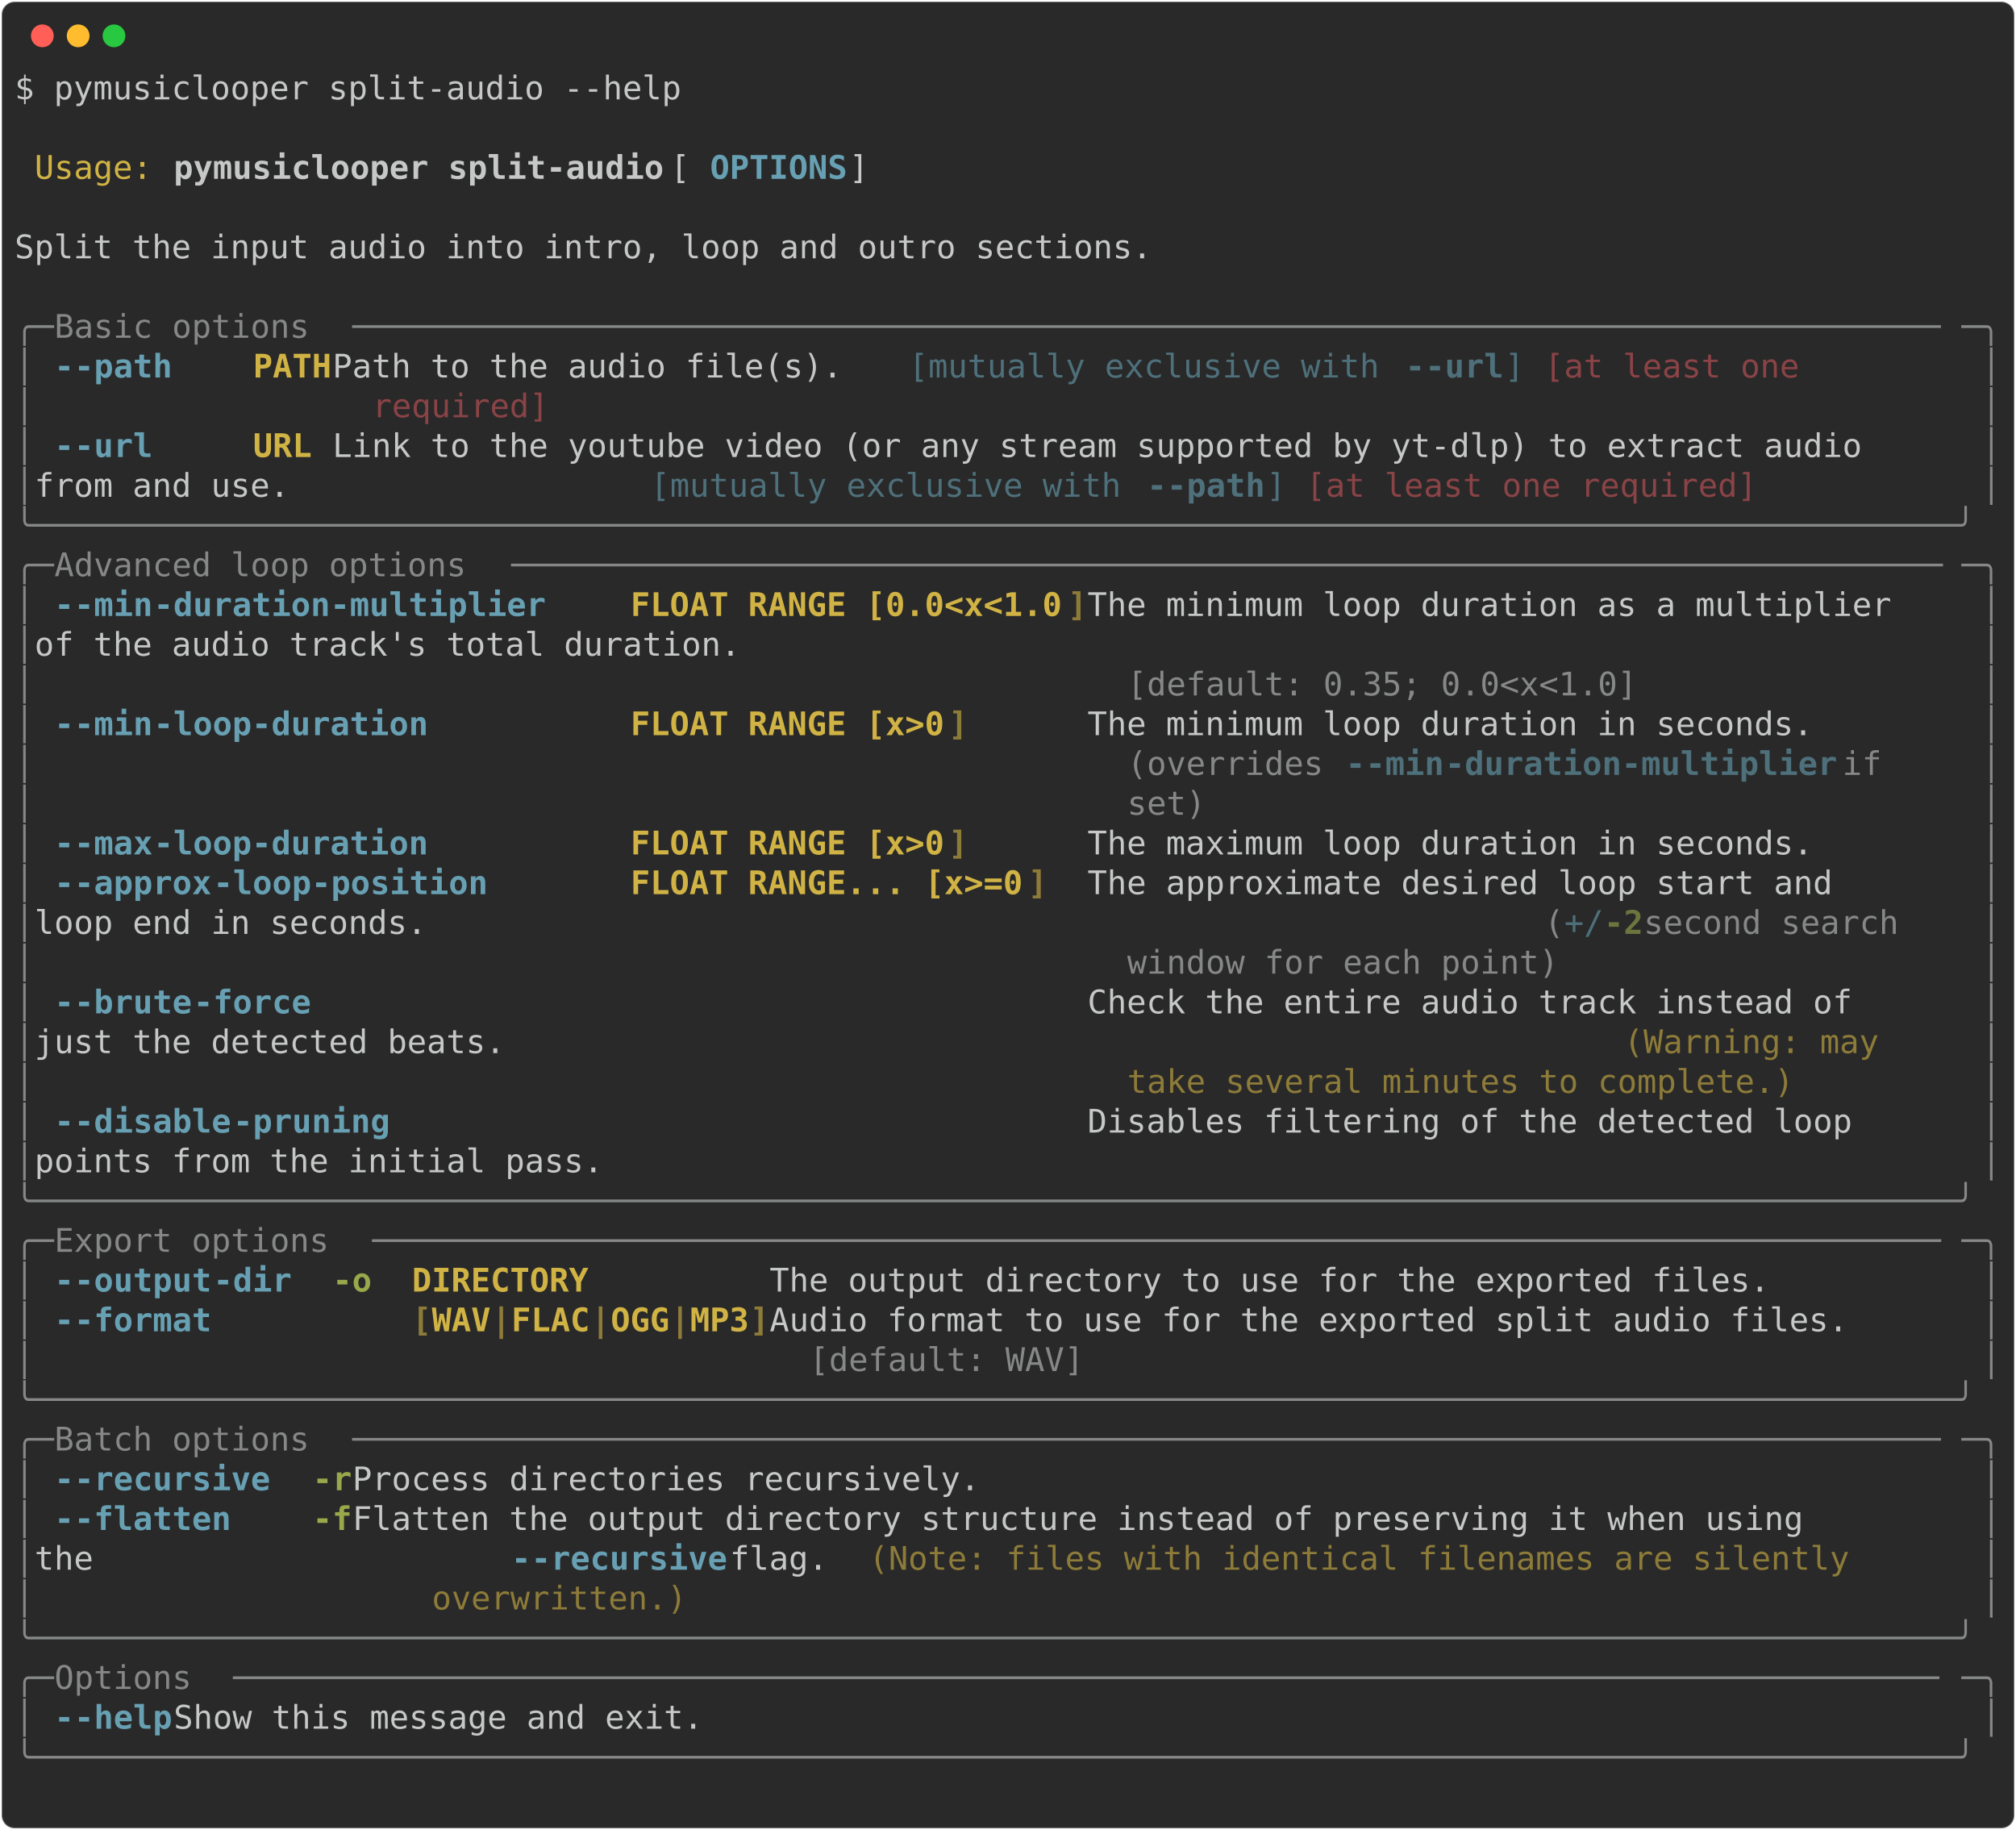
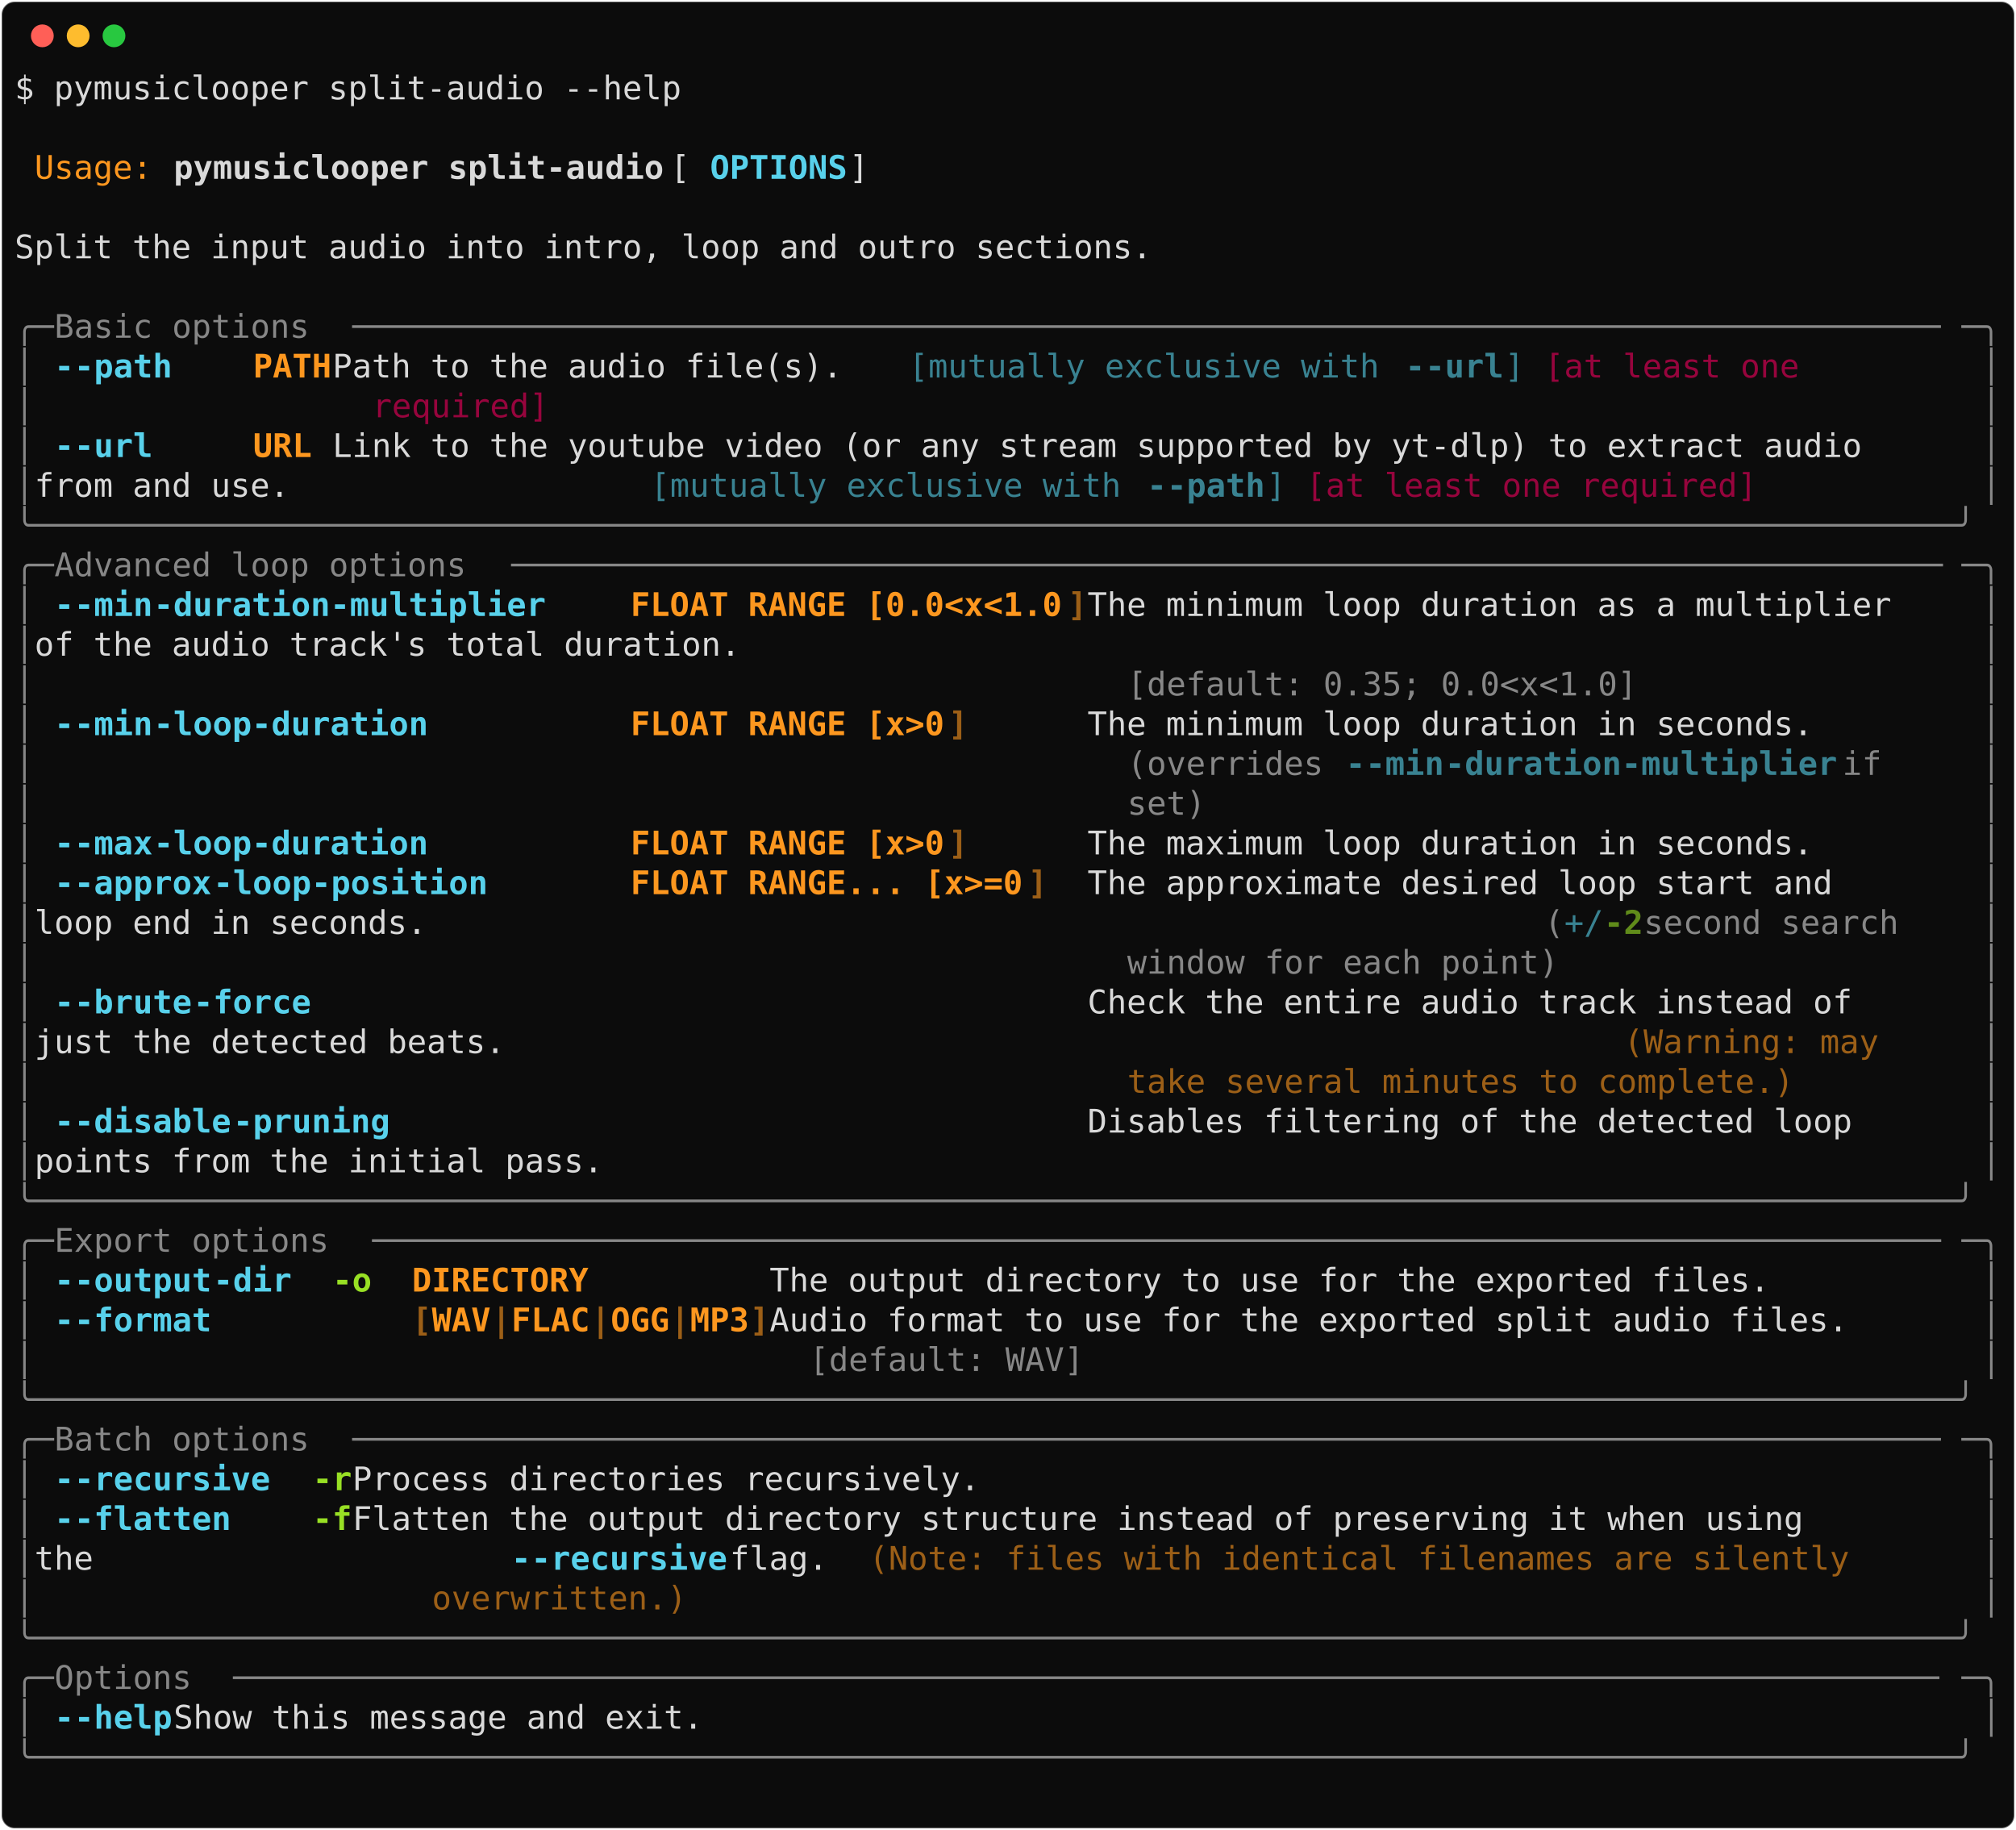
<svg xmlns="http://www.w3.org/2000/svg" class="rich-terminal" viewBox="0 0 1238 1123.6">
  <style>

    @font-face {
        font-family: "Fira Code";
        src: local("FiraCode-Regular"),
                url("https://cdnjs.cloudflare.com/ajax/libs/firacode/6.2.0/woff2/FiraCode-Regular.woff2") format("woff2"),
                url("https://cdnjs.cloudflare.com/ajax/libs/firacode/6.2.0/woff/FiraCode-Regular.woff") format("woff");
        font-style: normal;
        font-weight: 400;
    }
    @font-face {
        font-family: "Fira Code";
        src: local("FiraCode-Bold"),
                url("https://cdnjs.cloudflare.com/ajax/libs/firacode/6.2.0/woff2/FiraCode-Bold.woff2") format("woff2"),
                url("https://cdnjs.cloudflare.com/ajax/libs/firacode/6.2.0/woff/FiraCode-Bold.woff") format("woff");
        font-style: bold;
        font-weight: 700;
    }

    .terminal-592412305-matrix {
        font-family: Fira Code, monospace;
        font-size: 20px;
        line-height: 24.4px;
        font-variant-east-asian: full-width;
    }

    .terminal-592412305-title {
        font-size: 18px;
        font-weight: bold;
        font-family: arial;
    }

-     .terminal-592412305-r1 { fill: #c5c8c6 }
- .terminal-592412305-r2 { fill: #d0b344 }
- .terminal-592412305-r3 { fill: #c5c8c6;font-weight: bold }
- .terminal-592412305-r4 { fill: #68a0b3;font-weight: bold }
- .terminal-592412305-r5 { fill: #868887 }
- .terminal-592412305-r6 { fill: #d0b344;font-weight: bold }
- .terminal-592412305-r7 { fill: #4e707b }
- .terminal-592412305-r8 { fill: #4e707b;font-weight: bold }
- .terminal-592412305-r9 { fill: #8a4346 }
- .terminal-592412305-r10 { fill: #8d7b39;font-weight: bold }
- .terminal-592412305-r11 { fill: #6b753d;font-weight: bold }
- .terminal-592412305-r12 { fill: #8d7b39 }
- .terminal-592412305-r13 { fill: #98a84b;font-weight: bold }
+     .terminal-592412305-r1 { fill: #d9d9d9 }
+ .terminal-592412305-r2 { fill: #fd971f }
+ .terminal-592412305-r3 { fill: #d9d9d9;font-weight: bold }
+ .terminal-592412305-r4 { fill: #58d1eb;font-weight: bold }
+ .terminal-592412305-r5 { fill: #878787 }
+ .terminal-592412305-r6 { fill: #fd971f;font-weight: bold }
+ .terminal-592412305-r7 { fill: #398291 }
+ .terminal-592412305-r8 { fill: #398291;font-weight: bold }
+ .terminal-592412305-r9 { fill: #97043d }
+ .terminal-592412305-r10 { fill: #9c5f17;font-weight: bold }
+ .terminal-592412305-r11 { fill: #608b1a;font-weight: bold }
+ .terminal-592412305-r12 { fill: #9c5f17 }
+ .terminal-592412305-r13 { fill: #98e024;font-weight: bold }
    </style>
  <defs>
    <clipPath id="terminal-592412305-clip-terminal">
      <rect x="0" y="0" width="1219.0" height="1072.6" />
    </clipPath>
    <clipPath id="terminal-592412305-line-0">
      <rect x="0" y="1.5" width="1220" height="24.65" />
    </clipPath>
    <clipPath id="terminal-592412305-line-1">
      <rect x="0" y="25.9" width="1220" height="24.65" />
    </clipPath>
    <clipPath id="terminal-592412305-line-2">
      <rect x="0" y="50.3" width="1220" height="24.65" />
    </clipPath>
    <clipPath id="terminal-592412305-line-3">
      <rect x="0" y="74.7" width="1220" height="24.65" />
    </clipPath>
    <clipPath id="terminal-592412305-line-4">
      <rect x="0" y="99.1" width="1220" height="24.65" />
    </clipPath>
    <clipPath id="terminal-592412305-line-5">
      <rect x="0" y="123.5" width="1220" height="24.65" />
    </clipPath>
    <clipPath id="terminal-592412305-line-6">
      <rect x="0" y="147.9" width="1220" height="24.65" />
    </clipPath>
    <clipPath id="terminal-592412305-line-7">
      <rect x="0" y="172.3" width="1220" height="24.65" />
    </clipPath>
    <clipPath id="terminal-592412305-line-8">
      <rect x="0" y="196.7" width="1220" height="24.65" />
    </clipPath>
    <clipPath id="terminal-592412305-line-9">
      <rect x="0" y="221.1" width="1220" height="24.65" />
    </clipPath>
    <clipPath id="terminal-592412305-line-10">
      <rect x="0" y="245.5" width="1220" height="24.65" />
    </clipPath>
    <clipPath id="terminal-592412305-line-11">
      <rect x="0" y="269.9" width="1220" height="24.65" />
    </clipPath>
    <clipPath id="terminal-592412305-line-12">
      <rect x="0" y="294.3" width="1220" height="24.65" />
    </clipPath>
    <clipPath id="terminal-592412305-line-13">
      <rect x="0" y="318.7" width="1220" height="24.65" />
    </clipPath>
    <clipPath id="terminal-592412305-line-14">
      <rect x="0" y="343.1" width="1220" height="24.65" />
    </clipPath>
    <clipPath id="terminal-592412305-line-15">
      <rect x="0" y="367.5" width="1220" height="24.65" />
    </clipPath>
    <clipPath id="terminal-592412305-line-16">
      <rect x="0" y="391.9" width="1220" height="24.65" />
    </clipPath>
    <clipPath id="terminal-592412305-line-17">
      <rect x="0" y="416.3" width="1220" height="24.65" />
    </clipPath>
    <clipPath id="terminal-592412305-line-18">
      <rect x="0" y="440.7" width="1220" height="24.65" />
    </clipPath>
    <clipPath id="terminal-592412305-line-19">
      <rect x="0" y="465.1" width="1220" height="24.65" />
    </clipPath>
    <clipPath id="terminal-592412305-line-20">
      <rect x="0" y="489.5" width="1220" height="24.65" />
    </clipPath>
    <clipPath id="terminal-592412305-line-21">
      <rect x="0" y="513.9" width="1220" height="24.65" />
    </clipPath>
    <clipPath id="terminal-592412305-line-22">
      <rect x="0" y="538.3" width="1220" height="24.65" />
    </clipPath>
    <clipPath id="terminal-592412305-line-23">
      <rect x="0" y="562.7" width="1220" height="24.65" />
    </clipPath>
    <clipPath id="terminal-592412305-line-24">
      <rect x="0" y="587.1" width="1220" height="24.65" />
    </clipPath>
    <clipPath id="terminal-592412305-line-25">
      <rect x="0" y="611.5" width="1220" height="24.65" />
    </clipPath>
    <clipPath id="terminal-592412305-line-26">
      <rect x="0" y="635.9" width="1220" height="24.65" />
    </clipPath>
    <clipPath id="terminal-592412305-line-27">
      <rect x="0" y="660.3" width="1220" height="24.65" />
    </clipPath>
    <clipPath id="terminal-592412305-line-28">
      <rect x="0" y="684.7" width="1220" height="24.65" />
    </clipPath>
    <clipPath id="terminal-592412305-line-29">
      <rect x="0" y="709.1" width="1220" height="24.65" />
    </clipPath>
    <clipPath id="terminal-592412305-line-30">
      <rect x="0" y="733.5" width="1220" height="24.65" />
    </clipPath>
    <clipPath id="terminal-592412305-line-31">
      <rect x="0" y="757.9" width="1220" height="24.65" />
    </clipPath>
    <clipPath id="terminal-592412305-line-32">
      <rect x="0" y="782.3" width="1220" height="24.65" />
    </clipPath>
    <clipPath id="terminal-592412305-line-33">
      <rect x="0" y="806.7" width="1220" height="24.65" />
    </clipPath>
    <clipPath id="terminal-592412305-line-34">
      <rect x="0" y="831.1" width="1220" height="24.65" />
    </clipPath>
    <clipPath id="terminal-592412305-line-35">
      <rect x="0" y="855.5" width="1220" height="24.65" />
    </clipPath>
    <clipPath id="terminal-592412305-line-36">
      <rect x="0" y="879.9" width="1220" height="24.65" />
    </clipPath>
    <clipPath id="terminal-592412305-line-37">
      <rect x="0" y="904.3" width="1220" height="24.65" />
    </clipPath>
    <clipPath id="terminal-592412305-line-38">
      <rect x="0" y="928.7" width="1220" height="24.65" />
    </clipPath>
    <clipPath id="terminal-592412305-line-39">
      <rect x="0" y="953.1" width="1220" height="24.65" />
    </clipPath>
    <clipPath id="terminal-592412305-line-40">
      <rect x="0" y="977.5" width="1220" height="24.65" />
    </clipPath>
    <clipPath id="terminal-592412305-line-41">
      <rect x="0" y="1001.9" width="1220" height="24.65" />
    </clipPath>
    <clipPath id="terminal-592412305-line-42">
      <rect x="0" y="1026.3" width="1220" height="24.65" />
    </clipPath>
  </defs>
-   <rect fill="#292929" stroke="rgba(255,255,255,0.35)" stroke-width="1" x="1" y="1" width="1236" height="1121.6" rx="8" />
+   <rect fill="#0c0c0c" stroke="rgba(255,255,255,0.35)" stroke-width="1" x="1" y="1" width="1236" height="1121.6" rx="8" />
  <g transform="translate(26,22)">
    <circle cx="0" cy="0" r="7" fill="#ff5f57" />
    <circle cx="22" cy="0" r="7" fill="#febc2e" />
    <circle cx="44" cy="0" r="7" fill="#28c840" />
  </g>
  <g transform="translate(9, 41)" clip-path="url(#terminal-592412305-clip-terminal)">
    <g class="terminal-592412305-matrix">
      <text class="terminal-592412305-r1" x="0" y="20" textLength="414.8" clip-path="url(#terminal-592412305-line-0)">$ pymusiclooper split-audio --help</text>
      <text class="terminal-592412305-r1" x="1220" y="20" textLength="12.2" clip-path="url(#terminal-592412305-line-0)">
</text>
      <text class="terminal-592412305-r1" x="1220" y="44.4" textLength="12.2" clip-path="url(#terminal-592412305-line-1)">
</text>
      <text class="terminal-592412305-r2" x="12.2" y="68.8" textLength="73.2" clip-path="url(#terminal-592412305-line-2)">Usage:</text>
      <text class="terminal-592412305-r3" x="97.6" y="68.8" textLength="305" clip-path="url(#terminal-592412305-line-2)">pymusiclooper split-audio</text>
      <text class="terminal-592412305-r1" x="402.6" y="68.8" textLength="24.4" clip-path="url(#terminal-592412305-line-2)"> [</text>
      <text class="terminal-592412305-r4" x="427" y="68.8" textLength="85.4" clip-path="url(#terminal-592412305-line-2)">OPTIONS</text>
      <text class="terminal-592412305-r1" x="512.4" y="68.8" textLength="707.6" clip-path="url(#terminal-592412305-line-2)">]                                                         </text>
      <text class="terminal-592412305-r1" x="1220" y="68.8" textLength="12.2" clip-path="url(#terminal-592412305-line-2)">
</text>
      <text class="terminal-592412305-r1" x="1220" y="93.2" textLength="12.2" clip-path="url(#terminal-592412305-line-3)">
</text>
      <text class="terminal-592412305-r1" x="0" y="117.6" textLength="1220" clip-path="url(#terminal-592412305-line-4)"> Split the input audio into intro, loop and outro sections.                                         </text>
      <text class="terminal-592412305-r1" x="1220" y="117.6" textLength="12.2" clip-path="url(#terminal-592412305-line-4)">
</text>
      <text class="terminal-592412305-r1" x="1220" y="142" textLength="12.2" clip-path="url(#terminal-592412305-line-5)">
</text>
      <text class="terminal-592412305-r5" x="0" y="166.4" textLength="24.4" clip-path="url(#terminal-592412305-line-6)">╭─</text>
      <text class="terminal-592412305-r5" x="24.4" y="166.4" textLength="183" clip-path="url(#terminal-592412305-line-6)"> Basic options </text>
      <text class="terminal-592412305-r5" x="207.4" y="166.4" textLength="988.2" clip-path="url(#terminal-592412305-line-6)">─────────────────────────────────────────────────────────────────────────────────</text>
      <text class="terminal-592412305-r5" x="1195.6" y="166.4" textLength="24.4" clip-path="url(#terminal-592412305-line-6)">─╮</text>
      <text class="terminal-592412305-r1" x="1220" y="166.4" textLength="12.2" clip-path="url(#terminal-592412305-line-6)">
</text>
      <text class="terminal-592412305-r5" x="0" y="190.8" textLength="12.2" clip-path="url(#terminal-592412305-line-7)">│</text>
      <text class="terminal-592412305-r4" x="24.4" y="190.8" textLength="12.2" clip-path="url(#terminal-592412305-line-7)">-</text>
      <text class="terminal-592412305-r4" x="36.6" y="190.8" textLength="61" clip-path="url(#terminal-592412305-line-7)">-path</text>
      <text class="terminal-592412305-r6" x="146.4" y="190.8" textLength="48.8" clip-path="url(#terminal-592412305-line-7)">PATH</text>
      <text class="terminal-592412305-r1" x="195.2" y="190.8" textLength="353.8" clip-path="url(#terminal-592412305-line-7)">  Path to the audio file(s). </text>
      <text class="terminal-592412305-r7" x="549" y="190.8" textLength="305" clip-path="url(#terminal-592412305-line-7)">[mutually exclusive with </text>
      <text class="terminal-592412305-r8" x="854" y="190.8" textLength="12.2" clip-path="url(#terminal-592412305-line-7)">-</text>
      <text class="terminal-592412305-r8" x="866.2" y="190.8" textLength="48.8" clip-path="url(#terminal-592412305-line-7)">-url</text>
      <text class="terminal-592412305-r7" x="915" y="190.8" textLength="12.2" clip-path="url(#terminal-592412305-line-7)">]</text>
      <text class="terminal-592412305-r9" x="939.4" y="190.8" textLength="170.8" clip-path="url(#terminal-592412305-line-7)">[at least one </text>
      <text class="terminal-592412305-r5" x="1207.8" y="190.8" textLength="12.2" clip-path="url(#terminal-592412305-line-7)">│</text>
      <text class="terminal-592412305-r1" x="1220" y="190.8" textLength="12.2" clip-path="url(#terminal-592412305-line-7)">
</text>
      <text class="terminal-592412305-r5" x="0" y="215.2" textLength="12.2" clip-path="url(#terminal-592412305-line-8)">│</text>
      <text class="terminal-592412305-r9" x="219.6" y="215.2" textLength="109.8" clip-path="url(#terminal-592412305-line-8)">required]</text>
      <text class="terminal-592412305-r5" x="1207.8" y="215.2" textLength="12.2" clip-path="url(#terminal-592412305-line-8)">│</text>
      <text class="terminal-592412305-r1" x="1220" y="215.2" textLength="12.2" clip-path="url(#terminal-592412305-line-8)">
</text>
      <text class="terminal-592412305-r5" x="0" y="239.6" textLength="12.2" clip-path="url(#terminal-592412305-line-9)">│</text>
      <text class="terminal-592412305-r4" x="24.4" y="239.6" textLength="12.2" clip-path="url(#terminal-592412305-line-9)">-</text>
      <text class="terminal-592412305-r4" x="36.6" y="239.6" textLength="48.8" clip-path="url(#terminal-592412305-line-9)">-url</text>
      <text class="terminal-592412305-r6" x="146.4" y="239.6" textLength="48.8" clip-path="url(#terminal-592412305-line-9)">URL </text>
      <text class="terminal-592412305-r1" x="195.2" y="239.6" textLength="1012.6" clip-path="url(#terminal-592412305-line-9)">  Link to the youtube video (or any stream supported by yt-dlp) to extract audio   </text>
      <text class="terminal-592412305-r5" x="1207.8" y="239.6" textLength="12.2" clip-path="url(#terminal-592412305-line-9)">│</text>
      <text class="terminal-592412305-r1" x="1220" y="239.6" textLength="12.2" clip-path="url(#terminal-592412305-line-9)">
</text>
      <text class="terminal-592412305-r5" x="0" y="264" textLength="12.2" clip-path="url(#terminal-592412305-line-10)">│</text>
      <text class="terminal-592412305-r1" x="12.2" y="264" textLength="378.2" clip-path="url(#terminal-592412305-line-10)">                 from and use. </text>
      <text class="terminal-592412305-r7" x="390.4" y="264" textLength="305" clip-path="url(#terminal-592412305-line-10)">[mutually exclusive with </text>
      <text class="terminal-592412305-r8" x="695.4" y="264" textLength="12.2" clip-path="url(#terminal-592412305-line-10)">-</text>
      <text class="terminal-592412305-r8" x="707.6" y="264" textLength="61" clip-path="url(#terminal-592412305-line-10)">-path</text>
      <text class="terminal-592412305-r7" x="768.6" y="264" textLength="12.2" clip-path="url(#terminal-592412305-line-10)">]</text>
      <text class="terminal-592412305-r9" x="793" y="264" textLength="280.6" clip-path="url(#terminal-592412305-line-10)">[at least one required]</text>
      <text class="terminal-592412305-r5" x="1207.8" y="264" textLength="12.2" clip-path="url(#terminal-592412305-line-10)">│</text>
      <text class="terminal-592412305-r1" x="1220" y="264" textLength="12.2" clip-path="url(#terminal-592412305-line-10)">
</text>
      <text class="terminal-592412305-r5" x="0" y="288.4" textLength="1220" clip-path="url(#terminal-592412305-line-11)">╰──────────────────────────────────────────────────────────────────────────────────────────────────╯</text>
      <text class="terminal-592412305-r1" x="1220" y="288.4" textLength="12.2" clip-path="url(#terminal-592412305-line-11)">
</text>
      <text class="terminal-592412305-r5" x="0" y="312.8" textLength="24.4" clip-path="url(#terminal-592412305-line-12)">╭─</text>
      <text class="terminal-592412305-r5" x="24.4" y="312.8" textLength="280.6" clip-path="url(#terminal-592412305-line-12)"> Advanced loop options </text>
      <text class="terminal-592412305-r5" x="305" y="312.8" textLength="890.6" clip-path="url(#terminal-592412305-line-12)">─────────────────────────────────────────────────────────────────────────</text>
      <text class="terminal-592412305-r5" x="1195.6" y="312.8" textLength="24.4" clip-path="url(#terminal-592412305-line-12)">─╮</text>
      <text class="terminal-592412305-r1" x="1220" y="312.8" textLength="12.2" clip-path="url(#terminal-592412305-line-12)">
</text>
      <text class="terminal-592412305-r5" x="0" y="337.2" textLength="12.2" clip-path="url(#terminal-592412305-line-13)">│</text>
      <text class="terminal-592412305-r4" x="24.4" y="337.2" textLength="12.2" clip-path="url(#terminal-592412305-line-13)">-</text>
      <text class="terminal-592412305-r4" x="36.6" y="337.2" textLength="48.8" clip-path="url(#terminal-592412305-line-13)">-min</text>
      <text class="terminal-592412305-r4" x="85.4" y="337.2" textLength="244" clip-path="url(#terminal-592412305-line-13)">-duration-multiplier</text>
      <text class="terminal-592412305-r6" x="378.2" y="337.2" textLength="268.4" clip-path="url(#terminal-592412305-line-13)">FLOAT RANGE [0.0&lt;x&lt;1.0</text>
      <text class="terminal-592412305-r10" x="646.6" y="337.2" textLength="12.2" clip-path="url(#terminal-592412305-line-13)">]</text>
      <text class="terminal-592412305-r1" x="658.8" y="337.2" textLength="549" clip-path="url(#terminal-592412305-line-13)">  The minimum loop duration as a multiplier  </text>
      <text class="terminal-592412305-r5" x="1207.8" y="337.2" textLength="12.2" clip-path="url(#terminal-592412305-line-13)">│</text>
      <text class="terminal-592412305-r1" x="1220" y="337.2" textLength="12.2" clip-path="url(#terminal-592412305-line-13)">
</text>
      <text class="terminal-592412305-r5" x="0" y="361.6" textLength="12.2" clip-path="url(#terminal-592412305-line-14)">│</text>
      <text class="terminal-592412305-r1" x="12.2" y="361.6" textLength="1195.6" clip-path="url(#terminal-592412305-line-14)">                                                       of the audio track's total duration.       </text>
      <text class="terminal-592412305-r5" x="1207.8" y="361.6" textLength="12.2" clip-path="url(#terminal-592412305-line-14)">│</text>
      <text class="terminal-592412305-r1" x="1220" y="361.6" textLength="12.2" clip-path="url(#terminal-592412305-line-14)">
</text>
      <text class="terminal-592412305-r5" x="0" y="386" textLength="12.2" clip-path="url(#terminal-592412305-line-15)">│</text>
      <text class="terminal-592412305-r5" x="683.2" y="386" textLength="512.4" clip-path="url(#terminal-592412305-line-15)">[default: 0.35; 0.0&lt;x&lt;1.0]                </text>
      <text class="terminal-592412305-r5" x="1207.8" y="386" textLength="12.2" clip-path="url(#terminal-592412305-line-15)">│</text>
      <text class="terminal-592412305-r1" x="1220" y="386" textLength="12.2" clip-path="url(#terminal-592412305-line-15)">
</text>
      <text class="terminal-592412305-r5" x="0" y="410.4" textLength="12.2" clip-path="url(#terminal-592412305-line-16)">│</text>
      <text class="terminal-592412305-r4" x="24.4" y="410.4" textLength="12.2" clip-path="url(#terminal-592412305-line-16)">-</text>
      <text class="terminal-592412305-r4" x="36.6" y="410.4" textLength="48.8" clip-path="url(#terminal-592412305-line-16)">-min</text>
      <text class="terminal-592412305-r4" x="85.4" y="410.4" textLength="170.8" clip-path="url(#terminal-592412305-line-16)">-loop-duration</text>
      <text class="terminal-592412305-r6" x="378.2" y="410.4" textLength="195.2" clip-path="url(#terminal-592412305-line-16)">FLOAT RANGE [x&gt;0</text>
      <text class="terminal-592412305-r10" x="573.4" y="410.4" textLength="12.2" clip-path="url(#terminal-592412305-line-16)">]</text>
      <text class="terminal-592412305-r1" x="658.8" y="410.4" textLength="549" clip-path="url(#terminal-592412305-line-16)">  The minimum loop duration in seconds.      </text>
      <text class="terminal-592412305-r5" x="1207.8" y="410.4" textLength="12.2" clip-path="url(#terminal-592412305-line-16)">│</text>
      <text class="terminal-592412305-r1" x="1220" y="410.4" textLength="12.2" clip-path="url(#terminal-592412305-line-16)">
</text>
      <text class="terminal-592412305-r5" x="0" y="434.8" textLength="12.2" clip-path="url(#terminal-592412305-line-17)">│</text>
      <text class="terminal-592412305-r5" x="683.2" y="434.8" textLength="134.2" clip-path="url(#terminal-592412305-line-17)">(overrides </text>
      <text class="terminal-592412305-r8" x="817.4" y="434.8" textLength="12.2" clip-path="url(#terminal-592412305-line-17)">-</text>
      <text class="terminal-592412305-r8" x="829.6" y="434.8" textLength="48.8" clip-path="url(#terminal-592412305-line-17)">-min</text>
      <text class="terminal-592412305-r8" x="878.4" y="434.8" textLength="244" clip-path="url(#terminal-592412305-line-17)">-duration-multiplier</text>
      <text class="terminal-592412305-r5" x="1122.4" y="434.8" textLength="48.8" clip-path="url(#terminal-592412305-line-17)"> if </text>
      <text class="terminal-592412305-r5" x="1207.8" y="434.8" textLength="12.2" clip-path="url(#terminal-592412305-line-17)">│</text>
      <text class="terminal-592412305-r1" x="1220" y="434.8" textLength="12.2" clip-path="url(#terminal-592412305-line-17)">
</text>
      <text class="terminal-592412305-r5" x="0" y="459.2" textLength="12.2" clip-path="url(#terminal-592412305-line-18)">│</text>
      <text class="terminal-592412305-r5" x="683.2" y="459.2" textLength="48.8" clip-path="url(#terminal-592412305-line-18)">set)</text>
      <text class="terminal-592412305-r5" x="1207.8" y="459.2" textLength="12.2" clip-path="url(#terminal-592412305-line-18)">│</text>
      <text class="terminal-592412305-r1" x="1220" y="459.2" textLength="12.2" clip-path="url(#terminal-592412305-line-18)">
</text>
      <text class="terminal-592412305-r5" x="0" y="483.6" textLength="12.2" clip-path="url(#terminal-592412305-line-19)">│</text>
      <text class="terminal-592412305-r4" x="24.4" y="483.6" textLength="12.2" clip-path="url(#terminal-592412305-line-19)">-</text>
      <text class="terminal-592412305-r4" x="36.6" y="483.6" textLength="48.8" clip-path="url(#terminal-592412305-line-19)">-max</text>
      <text class="terminal-592412305-r4" x="85.4" y="483.6" textLength="170.8" clip-path="url(#terminal-592412305-line-19)">-loop-duration</text>
      <text class="terminal-592412305-r6" x="378.2" y="483.6" textLength="195.2" clip-path="url(#terminal-592412305-line-19)">FLOAT RANGE [x&gt;0</text>
      <text class="terminal-592412305-r10" x="573.4" y="483.6" textLength="12.2" clip-path="url(#terminal-592412305-line-19)">]</text>
      <text class="terminal-592412305-r1" x="658.8" y="483.6" textLength="549" clip-path="url(#terminal-592412305-line-19)">  The maximum loop duration in seconds.      </text>
      <text class="terminal-592412305-r5" x="1207.8" y="483.6" textLength="12.2" clip-path="url(#terminal-592412305-line-19)">│</text>
      <text class="terminal-592412305-r1" x="1220" y="483.6" textLength="12.2" clip-path="url(#terminal-592412305-line-19)">
</text>
      <text class="terminal-592412305-r5" x="0" y="508" textLength="12.2" clip-path="url(#terminal-592412305-line-20)">│</text>
      <text class="terminal-592412305-r4" x="24.4" y="508" textLength="12.2" clip-path="url(#terminal-592412305-line-20)">-</text>
      <text class="terminal-592412305-r4" x="36.6" y="508" textLength="85.4" clip-path="url(#terminal-592412305-line-20)">-approx</text>
      <text class="terminal-592412305-r4" x="122" y="508" textLength="170.8" clip-path="url(#terminal-592412305-line-20)">-loop-position</text>
      <text class="terminal-592412305-r6" x="378.2" y="508" textLength="244" clip-path="url(#terminal-592412305-line-20)">FLOAT RANGE... [x&gt;=0</text>
      <text class="terminal-592412305-r10" x="622.2" y="508" textLength="12.2" clip-path="url(#terminal-592412305-line-20)">]</text>
      <text class="terminal-592412305-r1" x="658.8" y="508" textLength="549" clip-path="url(#terminal-592412305-line-20)">  The approximate desired loop start and     </text>
      <text class="terminal-592412305-r5" x="1207.8" y="508" textLength="12.2" clip-path="url(#terminal-592412305-line-20)">│</text>
      <text class="terminal-592412305-r1" x="1220" y="508" textLength="12.2" clip-path="url(#terminal-592412305-line-20)">
</text>
      <text class="terminal-592412305-r5" x="0" y="532.4" textLength="12.2" clip-path="url(#terminal-592412305-line-21)">│</text>
      <text class="terminal-592412305-r1" x="12.2" y="532.4" textLength="927.2" clip-path="url(#terminal-592412305-line-21)">                                                       loop end in seconds. </text>
      <text class="terminal-592412305-r5" x="939.4" y="532.4" textLength="12.2" clip-path="url(#terminal-592412305-line-21)">(</text>
      <text class="terminal-592412305-r7" x="951.6" y="532.4" textLength="24.4" clip-path="url(#terminal-592412305-line-21)">+/</text>
      <text class="terminal-592412305-r11" x="976" y="532.4" textLength="24.4" clip-path="url(#terminal-592412305-line-21)">-2</text>
      <text class="terminal-592412305-r5" x="1000.4" y="532.4" textLength="183" clip-path="url(#terminal-592412305-line-21)"> second search </text>
      <text class="terminal-592412305-r5" x="1207.8" y="532.4" textLength="12.2" clip-path="url(#terminal-592412305-line-21)">│</text>
      <text class="terminal-592412305-r1" x="1220" y="532.4" textLength="12.2" clip-path="url(#terminal-592412305-line-21)">
</text>
      <text class="terminal-592412305-r5" x="0" y="556.8" textLength="12.2" clip-path="url(#terminal-592412305-line-22)">│</text>
      <text class="terminal-592412305-r5" x="683.2" y="556.8" textLength="268.4" clip-path="url(#terminal-592412305-line-22)">window for each point)</text>
      <text class="terminal-592412305-r5" x="1207.8" y="556.8" textLength="12.2" clip-path="url(#terminal-592412305-line-22)">│</text>
      <text class="terminal-592412305-r1" x="1220" y="556.8" textLength="12.2" clip-path="url(#terminal-592412305-line-22)">
</text>
      <text class="terminal-592412305-r5" x="0" y="581.2" textLength="12.2" clip-path="url(#terminal-592412305-line-23)">│</text>
      <text class="terminal-592412305-r4" x="24.4" y="581.2" textLength="12.2" clip-path="url(#terminal-592412305-line-23)">-</text>
      <text class="terminal-592412305-r4" x="36.6" y="581.2" textLength="73.2" clip-path="url(#terminal-592412305-line-23)">-brute</text>
      <text class="terminal-592412305-r4" x="109.8" y="581.2" textLength="73.2" clip-path="url(#terminal-592412305-line-23)">-force</text>
      <text class="terminal-592412305-r1" x="658.8" y="581.2" textLength="549" clip-path="url(#terminal-592412305-line-23)">  Check the entire audio track instead of    </text>
      <text class="terminal-592412305-r5" x="1207.8" y="581.2" textLength="12.2" clip-path="url(#terminal-592412305-line-23)">│</text>
      <text class="terminal-592412305-r1" x="1220" y="581.2" textLength="12.2" clip-path="url(#terminal-592412305-line-23)">
</text>
      <text class="terminal-592412305-r5" x="0" y="605.6" textLength="12.2" clip-path="url(#terminal-592412305-line-24)">│</text>
      <text class="terminal-592412305-r1" x="12.2" y="605.6" textLength="976" clip-path="url(#terminal-592412305-line-24)">                                                       just the detected beats. </text>
      <text class="terminal-592412305-r12" x="988.2" y="605.6" textLength="170.8" clip-path="url(#terminal-592412305-line-24)">(Warning: may </text>
      <text class="terminal-592412305-r5" x="1207.8" y="605.6" textLength="12.2" clip-path="url(#terminal-592412305-line-24)">│</text>
      <text class="terminal-592412305-r1" x="1220" y="605.6" textLength="12.2" clip-path="url(#terminal-592412305-line-24)">
</text>
      <text class="terminal-592412305-r5" x="0" y="630" textLength="12.2" clip-path="url(#terminal-592412305-line-25)">│</text>
      <text class="terminal-592412305-r12" x="683.2" y="630" textLength="414.8" clip-path="url(#terminal-592412305-line-25)">take several minutes to complete.)</text>
      <text class="terminal-592412305-r5" x="1207.8" y="630" textLength="12.2" clip-path="url(#terminal-592412305-line-25)">│</text>
      <text class="terminal-592412305-r1" x="1220" y="630" textLength="12.2" clip-path="url(#terminal-592412305-line-25)">
</text>
      <text class="terminal-592412305-r5" x="0" y="654.4" textLength="12.2" clip-path="url(#terminal-592412305-line-26)">│</text>
      <text class="terminal-592412305-r4" x="24.4" y="654.4" textLength="12.2" clip-path="url(#terminal-592412305-line-26)">-</text>
      <text class="terminal-592412305-r4" x="36.6" y="654.4" textLength="97.6" clip-path="url(#terminal-592412305-line-26)">-disable</text>
      <text class="terminal-592412305-r4" x="134.2" y="654.4" textLength="97.6" clip-path="url(#terminal-592412305-line-26)">-pruning</text>
      <text class="terminal-592412305-r1" x="658.8" y="654.4" textLength="549" clip-path="url(#terminal-592412305-line-26)">  Disables filtering of the detected loop    </text>
      <text class="terminal-592412305-r5" x="1207.8" y="654.4" textLength="12.2" clip-path="url(#terminal-592412305-line-26)">│</text>
      <text class="terminal-592412305-r1" x="1220" y="654.4" textLength="12.2" clip-path="url(#terminal-592412305-line-26)">
</text>
      <text class="terminal-592412305-r5" x="0" y="678.8" textLength="12.2" clip-path="url(#terminal-592412305-line-27)">│</text>
      <text class="terminal-592412305-r1" x="12.2" y="678.8" textLength="1195.6" clip-path="url(#terminal-592412305-line-27)">                                                       points from the initial pass.              </text>
      <text class="terminal-592412305-r5" x="1207.8" y="678.8" textLength="12.2" clip-path="url(#terminal-592412305-line-27)">│</text>
      <text class="terminal-592412305-r1" x="1220" y="678.8" textLength="12.2" clip-path="url(#terminal-592412305-line-27)">
</text>
      <text class="terminal-592412305-r5" x="0" y="703.2" textLength="1220" clip-path="url(#terminal-592412305-line-28)">╰──────────────────────────────────────────────────────────────────────────────────────────────────╯</text>
      <text class="terminal-592412305-r1" x="1220" y="703.2" textLength="12.2" clip-path="url(#terminal-592412305-line-28)">
</text>
      <text class="terminal-592412305-r5" x="0" y="727.6" textLength="24.4" clip-path="url(#terminal-592412305-line-29)">╭─</text>
      <text class="terminal-592412305-r5" x="24.4" y="727.6" textLength="195.2" clip-path="url(#terminal-592412305-line-29)"> Export options </text>
      <text class="terminal-592412305-r5" x="219.6" y="727.6" textLength="976" clip-path="url(#terminal-592412305-line-29)">────────────────────────────────────────────────────────────────────────────────</text>
      <text class="terminal-592412305-r5" x="1195.6" y="727.6" textLength="24.4" clip-path="url(#terminal-592412305-line-29)">─╮</text>
      <text class="terminal-592412305-r1" x="1220" y="727.6" textLength="12.2" clip-path="url(#terminal-592412305-line-29)">
</text>
      <text class="terminal-592412305-r5" x="0" y="752" textLength="12.2" clip-path="url(#terminal-592412305-line-30)">│</text>
      <text class="terminal-592412305-r4" x="24.4" y="752" textLength="12.2" clip-path="url(#terminal-592412305-line-30)">-</text>
      <text class="terminal-592412305-r4" x="36.6" y="752" textLength="85.4" clip-path="url(#terminal-592412305-line-30)">-output</text>
      <text class="terminal-592412305-r4" x="122" y="752" textLength="48.8" clip-path="url(#terminal-592412305-line-30)">-dir</text>
      <text class="terminal-592412305-r13" x="195.2" y="752" textLength="24.4" clip-path="url(#terminal-592412305-line-30)">-o</text>
      <text class="terminal-592412305-r6" x="244" y="752" textLength="219.6" clip-path="url(#terminal-592412305-line-30)">DIRECTORY         </text>
      <text class="terminal-592412305-r1" x="463.6" y="752" textLength="744.2" clip-path="url(#terminal-592412305-line-30)">  The output directory to use for the exported files.        </text>
      <text class="terminal-592412305-r5" x="1207.8" y="752" textLength="12.2" clip-path="url(#terminal-592412305-line-30)">│</text>
      <text class="terminal-592412305-r1" x="1220" y="752" textLength="12.2" clip-path="url(#terminal-592412305-line-30)">
</text>
      <text class="terminal-592412305-r5" x="0" y="776.4" textLength="12.2" clip-path="url(#terminal-592412305-line-31)">│</text>
      <text class="terminal-592412305-r4" x="24.4" y="776.4" textLength="12.2" clip-path="url(#terminal-592412305-line-31)">-</text>
      <text class="terminal-592412305-r4" x="36.6" y="776.4" textLength="85.4" clip-path="url(#terminal-592412305-line-31)">-format</text>
      <text class="terminal-592412305-r10" x="244" y="776.4" textLength="12.2" clip-path="url(#terminal-592412305-line-31)">[</text>
      <text class="terminal-592412305-r6" x="256.2" y="776.4" textLength="36.6" clip-path="url(#terminal-592412305-line-31)">WAV</text>
      <text class="terminal-592412305-r10" x="292.8" y="776.4" textLength="12.2" clip-path="url(#terminal-592412305-line-31)">|</text>
      <text class="terminal-592412305-r6" x="305" y="776.4" textLength="48.8" clip-path="url(#terminal-592412305-line-31)">FLAC</text>
      <text class="terminal-592412305-r10" x="353.8" y="776.4" textLength="12.2" clip-path="url(#terminal-592412305-line-31)">|</text>
      <text class="terminal-592412305-r6" x="366" y="776.4" textLength="36.6" clip-path="url(#terminal-592412305-line-31)">OGG</text>
      <text class="terminal-592412305-r10" x="402.6" y="776.4" textLength="12.2" clip-path="url(#terminal-592412305-line-31)">|</text>
      <text class="terminal-592412305-r6" x="414.8" y="776.4" textLength="36.6" clip-path="url(#terminal-592412305-line-31)">MP3</text>
      <text class="terminal-592412305-r10" x="451.4" y="776.4" textLength="12.2" clip-path="url(#terminal-592412305-line-31)">]</text>
      <text class="terminal-592412305-r1" x="463.6" y="776.4" textLength="744.2" clip-path="url(#terminal-592412305-line-31)">  Audio format to use for the exported split audio files.    </text>
      <text class="terminal-592412305-r5" x="1207.8" y="776.4" textLength="12.2" clip-path="url(#terminal-592412305-line-31)">│</text>
      <text class="terminal-592412305-r1" x="1220" y="776.4" textLength="12.2" clip-path="url(#terminal-592412305-line-31)">
</text>
      <text class="terminal-592412305-r5" x="0" y="800.8" textLength="12.2" clip-path="url(#terminal-592412305-line-32)">│</text>
      <text class="terminal-592412305-r5" x="488" y="800.8" textLength="671" clip-path="url(#terminal-592412305-line-32)">[default: WAV]                                         </text>
      <text class="terminal-592412305-r5" x="1207.8" y="800.8" textLength="12.2" clip-path="url(#terminal-592412305-line-32)">│</text>
      <text class="terminal-592412305-r1" x="1220" y="800.8" textLength="12.2" clip-path="url(#terminal-592412305-line-32)">
</text>
      <text class="terminal-592412305-r5" x="0" y="825.2" textLength="1220" clip-path="url(#terminal-592412305-line-33)">╰──────────────────────────────────────────────────────────────────────────────────────────────────╯</text>
      <text class="terminal-592412305-r1" x="1220" y="825.2" textLength="12.2" clip-path="url(#terminal-592412305-line-33)">
</text>
      <text class="terminal-592412305-r5" x="0" y="849.6" textLength="24.4" clip-path="url(#terminal-592412305-line-34)">╭─</text>
      <text class="terminal-592412305-r5" x="24.4" y="849.6" textLength="183" clip-path="url(#terminal-592412305-line-34)"> Batch options </text>
      <text class="terminal-592412305-r5" x="207.4" y="849.6" textLength="988.2" clip-path="url(#terminal-592412305-line-34)">─────────────────────────────────────────────────────────────────────────────────</text>
      <text class="terminal-592412305-r5" x="1195.6" y="849.6" textLength="24.4" clip-path="url(#terminal-592412305-line-34)">─╮</text>
      <text class="terminal-592412305-r1" x="1220" y="849.6" textLength="12.2" clip-path="url(#terminal-592412305-line-34)">
</text>
      <text class="terminal-592412305-r5" x="0" y="874" textLength="12.2" clip-path="url(#terminal-592412305-line-35)">│</text>
      <text class="terminal-592412305-r4" x="24.4" y="874" textLength="12.2" clip-path="url(#terminal-592412305-line-35)">-</text>
      <text class="terminal-592412305-r4" x="36.6" y="874" textLength="122" clip-path="url(#terminal-592412305-line-35)">-recursive</text>
      <text class="terminal-592412305-r13" x="183" y="874" textLength="24.4" clip-path="url(#terminal-592412305-line-35)">-r</text>
      <text class="terminal-592412305-r1" x="207.4" y="874" textLength="1000.4" clip-path="url(#terminal-592412305-line-35)">    Process directories recursively.                                              </text>
      <text class="terminal-592412305-r5" x="1207.8" y="874" textLength="12.2" clip-path="url(#terminal-592412305-line-35)">│</text>
      <text class="terminal-592412305-r1" x="1220" y="874" textLength="12.2" clip-path="url(#terminal-592412305-line-35)">
</text>
      <text class="terminal-592412305-r5" x="0" y="898.4" textLength="12.2" clip-path="url(#terminal-592412305-line-36)">│</text>
      <text class="terminal-592412305-r4" x="24.4" y="898.4" textLength="12.2" clip-path="url(#terminal-592412305-line-36)">-</text>
      <text class="terminal-592412305-r4" x="36.6" y="898.4" textLength="97.6" clip-path="url(#terminal-592412305-line-36)">-flatten</text>
      <text class="terminal-592412305-r13" x="183" y="898.4" textLength="24.4" clip-path="url(#terminal-592412305-line-36)">-f</text>
      <text class="terminal-592412305-r1" x="207.4" y="898.4" textLength="1000.4" clip-path="url(#terminal-592412305-line-36)">    Flatten the output directory structure instead of preserving it when using    </text>
      <text class="terminal-592412305-r5" x="1207.8" y="898.4" textLength="12.2" clip-path="url(#terminal-592412305-line-36)">│</text>
      <text class="terminal-592412305-r1" x="1220" y="898.4" textLength="12.2" clip-path="url(#terminal-592412305-line-36)">
</text>
      <text class="terminal-592412305-r5" x="0" y="922.8" textLength="12.2" clip-path="url(#terminal-592412305-line-37)">│</text>
      <text class="terminal-592412305-r1" x="12.2" y="922.8" textLength="292.8" clip-path="url(#terminal-592412305-line-37)">                    the </text>
      <text class="terminal-592412305-r4" x="305" y="922.8" textLength="12.2" clip-path="url(#terminal-592412305-line-37)">-</text>
      <text class="terminal-592412305-r4" x="317.2" y="922.8" textLength="122" clip-path="url(#terminal-592412305-line-37)">-recursive</text>
      <text class="terminal-592412305-r1" x="439.2" y="922.8" textLength="85.4" clip-path="url(#terminal-592412305-line-37)"> flag. </text>
      <text class="terminal-592412305-r12" x="524.6" y="922.8" textLength="622.2" clip-path="url(#terminal-592412305-line-37)">(Note: files with identical filenames are silently </text>
      <text class="terminal-592412305-r5" x="1207.8" y="922.8" textLength="12.2" clip-path="url(#terminal-592412305-line-37)">│</text>
      <text class="terminal-592412305-r1" x="1220" y="922.8" textLength="12.2" clip-path="url(#terminal-592412305-line-37)">
</text>
      <text class="terminal-592412305-r5" x="0" y="947.2" textLength="12.2" clip-path="url(#terminal-592412305-line-38)">│</text>
      <text class="terminal-592412305-r12" x="256.2" y="947.2" textLength="158.6" clip-path="url(#terminal-592412305-line-38)">overwritten.)</text>
      <text class="terminal-592412305-r5" x="1207.8" y="947.2" textLength="12.2" clip-path="url(#terminal-592412305-line-38)">│</text>
      <text class="terminal-592412305-r1" x="1220" y="947.2" textLength="12.2" clip-path="url(#terminal-592412305-line-38)">
</text>
      <text class="terminal-592412305-r5" x="0" y="971.6" textLength="1220" clip-path="url(#terminal-592412305-line-39)">╰──────────────────────────────────────────────────────────────────────────────────────────────────╯</text>
      <text class="terminal-592412305-r1" x="1220" y="971.6" textLength="12.2" clip-path="url(#terminal-592412305-line-39)">
</text>
      <text class="terminal-592412305-r5" x="0" y="996" textLength="24.4" clip-path="url(#terminal-592412305-line-40)">╭─</text>
      <text class="terminal-592412305-r5" x="24.4" y="996" textLength="109.8" clip-path="url(#terminal-592412305-line-40)"> Options </text>
      <text class="terminal-592412305-r5" x="134.2" y="996" textLength="1061.4" clip-path="url(#terminal-592412305-line-40)">───────────────────────────────────────────────────────────────────────────────────────</text>
      <text class="terminal-592412305-r5" x="1195.6" y="996" textLength="24.4" clip-path="url(#terminal-592412305-line-40)">─╮</text>
      <text class="terminal-592412305-r1" x="1220" y="996" textLength="12.2" clip-path="url(#terminal-592412305-line-40)">
</text>
      <text class="terminal-592412305-r5" x="0" y="1020.4" textLength="12.2" clip-path="url(#terminal-592412305-line-41)">│</text>
      <text class="terminal-592412305-r4" x="24.4" y="1020.4" textLength="12.2" clip-path="url(#terminal-592412305-line-41)">-</text>
      <text class="terminal-592412305-r4" x="36.6" y="1020.4" textLength="61" clip-path="url(#terminal-592412305-line-41)">-help</text>
      <text class="terminal-592412305-r1" x="97.6" y="1020.4" textLength="1110.2" clip-path="url(#terminal-592412305-line-41)">      Show this message and exit.                                                          </text>
      <text class="terminal-592412305-r5" x="1207.8" y="1020.4" textLength="12.2" clip-path="url(#terminal-592412305-line-41)">│</text>
      <text class="terminal-592412305-r1" x="1220" y="1020.4" textLength="12.2" clip-path="url(#terminal-592412305-line-41)">
</text>
      <text class="terminal-592412305-r5" x="0" y="1044.8" textLength="1220" clip-path="url(#terminal-592412305-line-42)">╰──────────────────────────────────────────────────────────────────────────────────────────────────╯</text>
      <text class="terminal-592412305-r1" x="1220" y="1044.8" textLength="12.2" clip-path="url(#terminal-592412305-line-42)">
</text>
      <text class="terminal-592412305-r1" x="1220" y="1069.2" textLength="12.2" clip-path="url(#terminal-592412305-line-43)">
</text>
    </g>
  </g>
</svg>
